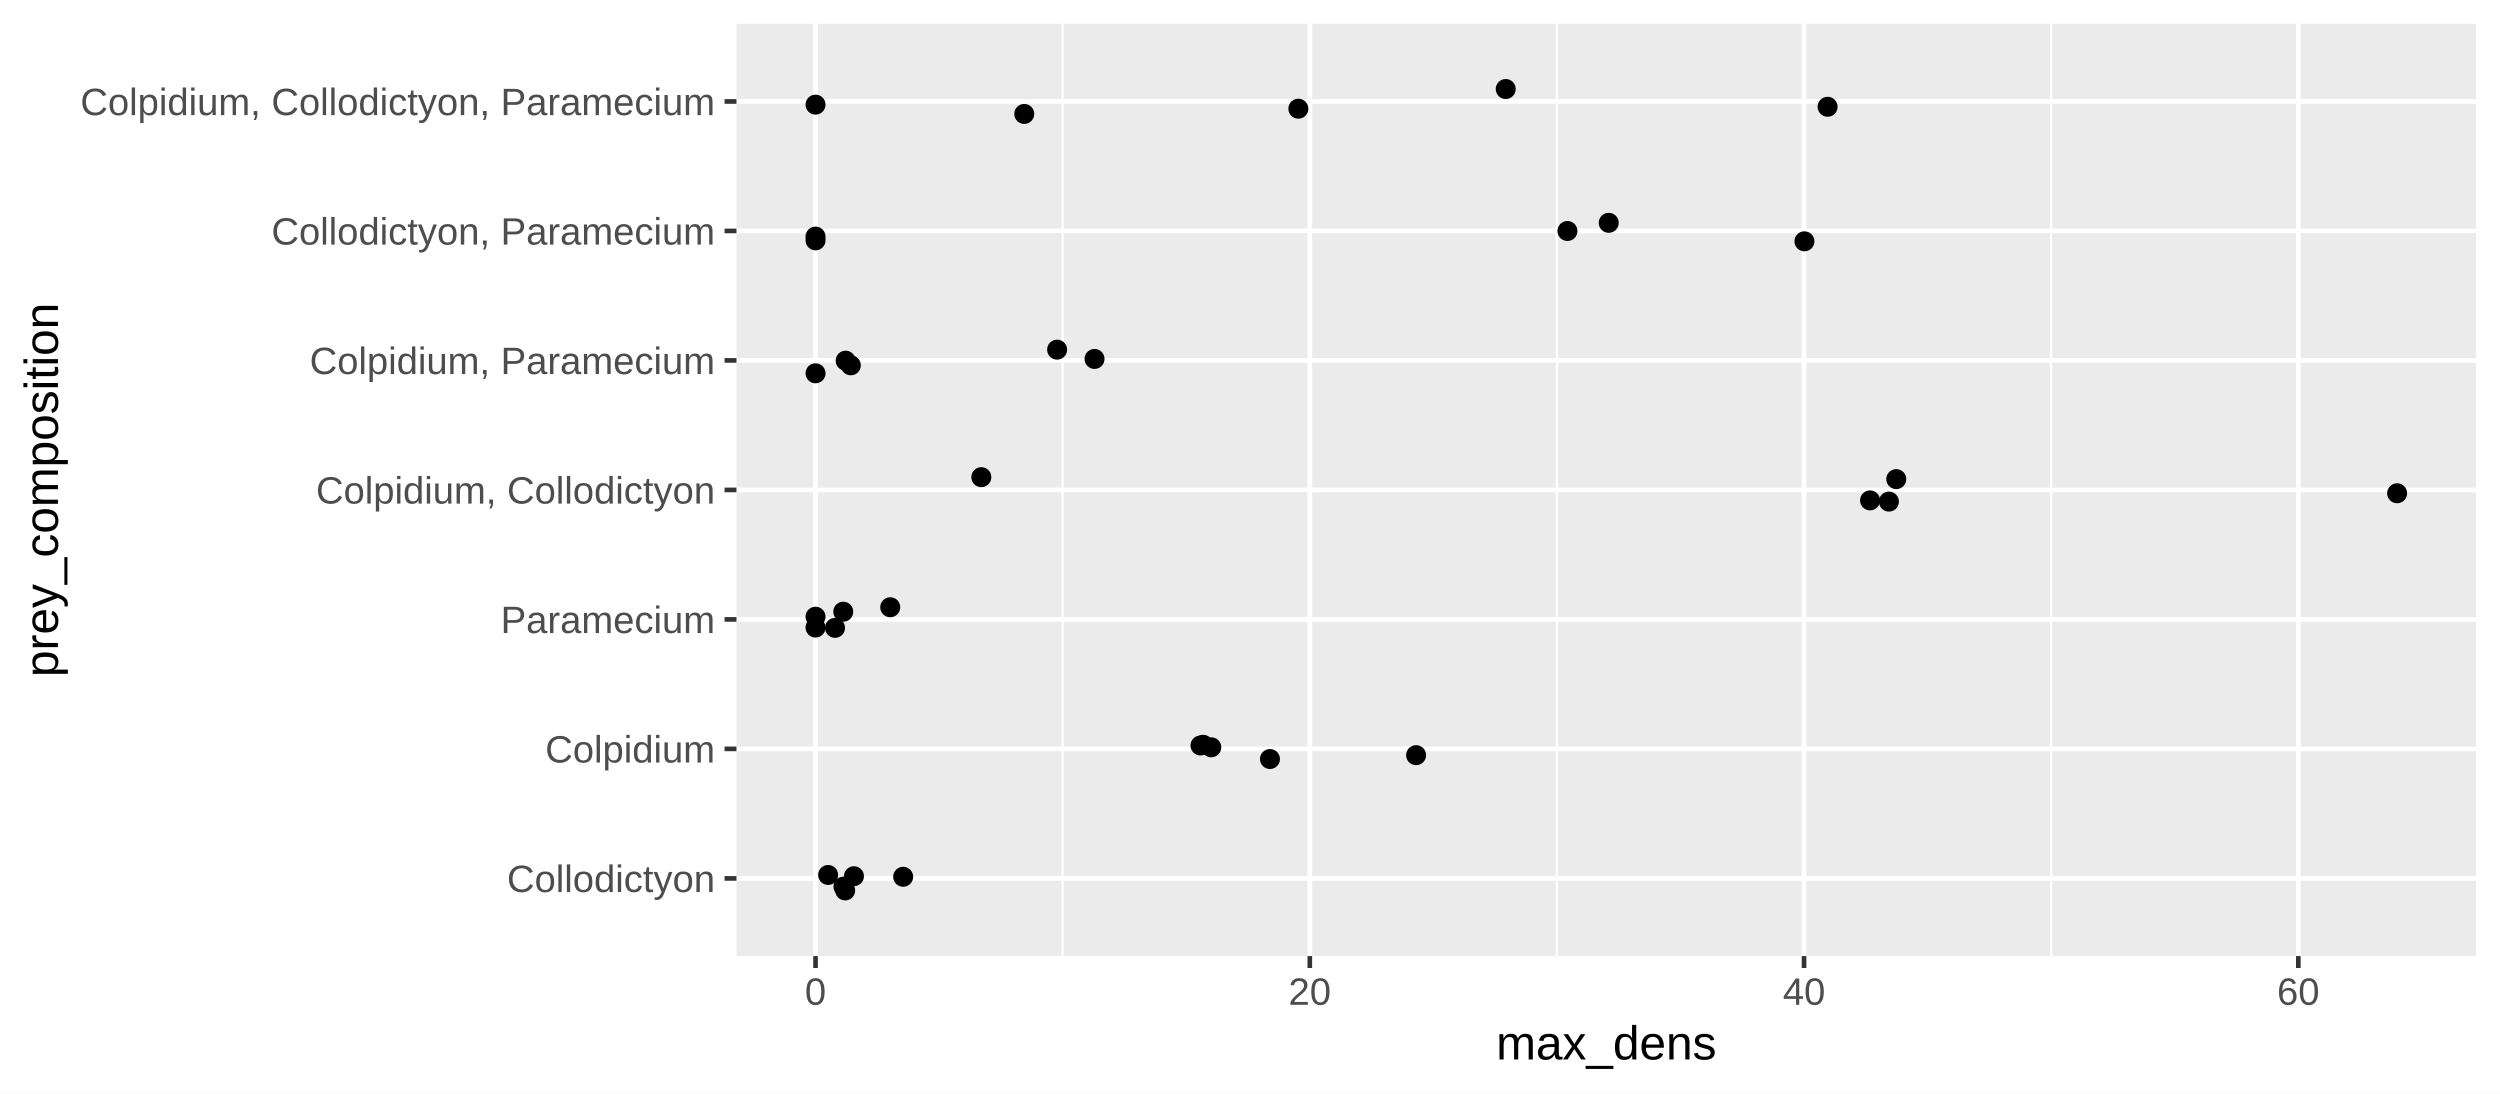
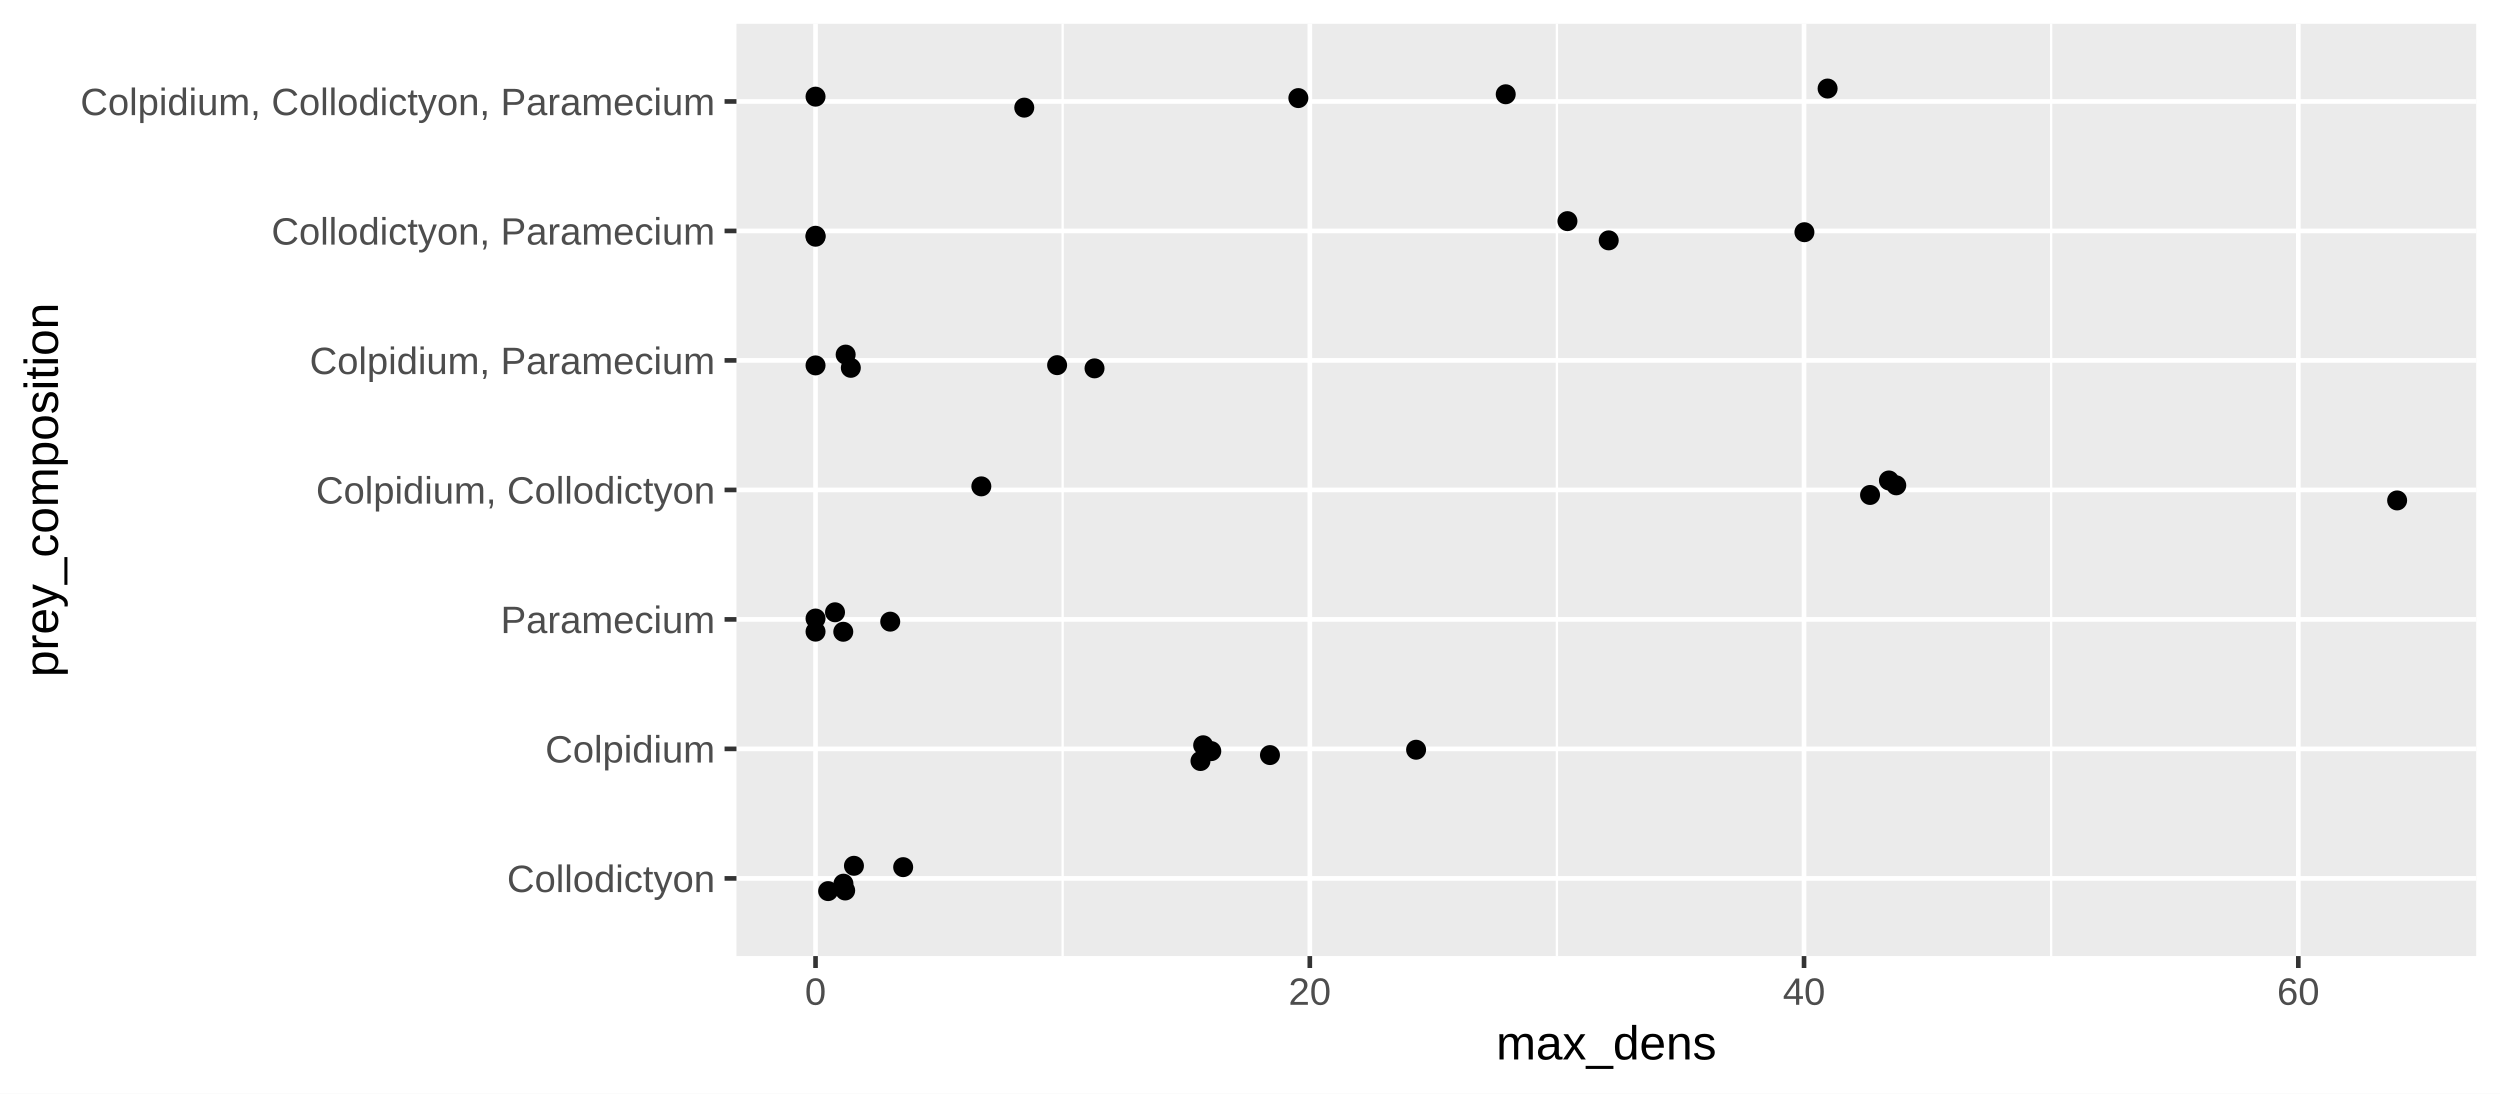
<svg xmlns="http://www.w3.org/2000/svg" viewBox="0 0 576.00 252.00">
  <defs>
    <style type="text/css">
    line, polyline, polygon, path, rect, circle {
      fill: none;
      stroke: #000000;
      stroke-linecap: round;
      stroke-linejoin: round;
      stroke-miterlimit: 10.00;
    }
  </style>
  </defs>
  <rect width="100%" height="100%" style="stroke: none; fill: #FFFFFF;" />
  <rect x="0.00" y="0.00" width="576.00" height="252.00" style="stroke-width: 1.07; stroke: none;" />
  <defs>
    <clipPath id="cpMTY5LjY4fDU3MC41MnwyMjAuMjh8NS40OA==">
      <rect x="169.68" y="5.48" width="400.84" height="214.80" />
    </clipPath>
  </defs>
  <rect x="169.68" y="5.48" width="400.84" height="214.80" style="stroke-width: 1.07; stroke: none; fill: #EBEBEB;" clip-path="url(#cpMTY5LjY4fDU3MC41MnwyMjAuMjh8NS40OA==)" />
  <polyline points="244.84,220.28 244.84,5.48 " style="stroke-width: 0.53; stroke: #FFFFFF; stroke-linecap: butt;" clip-path="url(#cpMTY5LjY4fDU3MC41MnwyMjAuMjh8NS40OA==)" />
  <polyline points="358.71,220.28 358.71,5.48 " style="stroke-width: 0.53; stroke: #FFFFFF; stroke-linecap: butt;" clip-path="url(#cpMTY5LjY4fDU3MC41MnwyMjAuMjh8NS40OA==)" />
  <polyline points="472.59,220.28 472.59,5.48 " style="stroke-width: 0.53; stroke: #FFFFFF; stroke-linecap: butt;" clip-path="url(#cpMTY5LjY4fDU3MC41MnwyMjAuMjh8NS40OA==)" />
  <polyline points="169.68,202.38 570.52,202.38 " style="stroke-width: 1.07; stroke: #FFFFFF; stroke-linecap: butt;" clip-path="url(#cpMTY5LjY4fDU3MC41MnwyMjAuMjh8NS40OA==)" />
  <polyline points="169.68,172.54 570.52,172.54 " style="stroke-width: 1.07; stroke: #FFFFFF; stroke-linecap: butt;" clip-path="url(#cpMTY5LjY4fDU3MC41MnwyMjAuMjh8NS40OA==)" />
  <polyline points="169.68,142.71 570.52,142.71 " style="stroke-width: 1.07; stroke: #FFFFFF; stroke-linecap: butt;" clip-path="url(#cpMTY5LjY4fDU3MC41MnwyMjAuMjh8NS40OA==)" />
  <polyline points="169.68,112.88 570.52,112.88 " style="stroke-width: 1.07; stroke: #FFFFFF; stroke-linecap: butt;" clip-path="url(#cpMTY5LjY4fDU3MC41MnwyMjAuMjh8NS40OA==)" />
  <polyline points="169.68,83.04 570.52,83.04 " style="stroke-width: 1.07; stroke: #FFFFFF; stroke-linecap: butt;" clip-path="url(#cpMTY5LjY4fDU3MC41MnwyMjAuMjh8NS40OA==)" />
  <polyline points="169.68,53.21 570.52,53.21 " style="stroke-width: 1.07; stroke: #FFFFFF; stroke-linecap: butt;" clip-path="url(#cpMTY5LjY4fDU3MC41MnwyMjAuMjh8NS40OA==)" />
  <polyline points="169.68,23.38 570.52,23.38 " style="stroke-width: 1.07; stroke: #FFFFFF; stroke-linecap: butt;" clip-path="url(#cpMTY5LjY4fDU3MC41MnwyMjAuMjh8NS40OA==)" />
  <polyline points="187.90,220.28 187.90,5.48 " style="stroke-width: 1.07; stroke: #FFFFFF; stroke-linecap: butt;" clip-path="url(#cpMTY5LjY4fDU3MC41MnwyMjAuMjh8NS40OA==)" />
  <polyline points="301.78,220.28 301.78,5.48 " style="stroke-width: 1.07; stroke: #FFFFFF; stroke-linecap: butt;" clip-path="url(#cpMTY5LjY4fDU3MC41MnwyMjAuMjh8NS40OA==)" />
  <polyline points="415.65,220.28 415.65,5.48 " style="stroke-width: 1.07; stroke: #FFFFFF; stroke-linecap: butt;" clip-path="url(#cpMTY5LjY4fDU3MC41MnwyMjAuMjh8NS40OA==)" />
  <polyline points="529.53,220.28 529.53,5.48 " style="stroke-width: 1.07; stroke: #FFFFFF; stroke-linecap: butt;" clip-path="url(#cpMTY5LjY4fDU3MC41MnwyMjAuMjh8NS40OA==)" />
-   <circle cx="190.80" cy="201.59" r="1.95" style="stroke-width: 0.71; fill: #000000;" clip-path="url(#cpMTY5LjY4fDU3MC41MnwyMjAuMjh8NS40OA==)" />
-   <circle cx="208.09" cy="202.01" r="1.95" style="stroke-width: 0.71; fill: #000000;" clip-path="url(#cpMTY5LjY4fDU3MC41MnwyMjAuMjh8NS40OA==)" />
-   <circle cx="196.75" cy="201.88" r="1.95" style="stroke-width: 0.71; fill: #000000;" clip-path="url(#cpMTY5LjY4fDU3MC41MnwyMjAuMjh8NS40OA==)" />
-   <circle cx="194.33" cy="204.27" r="1.95" style="stroke-width: 0.71; fill: #000000;" clip-path="url(#cpMTY5LjY4fDU3MC41MnwyMjAuMjh8NS40OA==)" />
-   <circle cx="194.73" cy="205.16" r="1.95" style="stroke-width: 0.71; fill: #000000;" clip-path="url(#cpMTY5LjY4fDU3MC41MnwyMjAuMjh8NS40OA==)" />
-   <circle cx="276.59" cy="171.76" r="1.95" style="stroke-width: 0.71; fill: #000000;" clip-path="url(#cpMTY5LjY4fDU3MC41MnwyMjAuMjh8NS40OA==)" />
-   <circle cx="326.27" cy="173.99" r="1.95" style="stroke-width: 0.71; fill: #000000;" clip-path="url(#cpMTY5LjY4fDU3MC41MnwyMjAuMjh8NS40OA==)" />
-   <circle cx="277.21" cy="171.60" r="1.95" style="stroke-width: 0.71; fill: #000000;" clip-path="url(#cpMTY5LjY4fDU3MC41MnwyMjAuMjh8NS40OA==)" />
-   <circle cx="279.08" cy="172.18" r="1.95" style="stroke-width: 0.71; fill: #000000;" clip-path="url(#cpMTY5LjY4fDU3MC41MnwyMjAuMjh8NS40OA==)" />
-   <circle cx="292.60" cy="174.88" r="1.95" style="stroke-width: 0.71; fill: #000000;" clip-path="url(#cpMTY5LjY4fDU3MC41MnwyMjAuMjh8NS40OA==)" />
-   <circle cx="205.11" cy="139.91" r="1.95" style="stroke-width: 0.71; fill: #000000;" clip-path="url(#cpMTY5LjY4fDU3MC41MnwyMjAuMjh8NS40OA==)" />
-   <circle cx="187.90" cy="142.09" r="1.95" style="stroke-width: 0.71; fill: #000000;" clip-path="url(#cpMTY5LjY4fDU3MC41MnwyMjAuMjh8NS40OA==)" />
-   <circle cx="192.39" cy="144.66" r="1.95" style="stroke-width: 0.71; fill: #000000;" clip-path="url(#cpMTY5LjY4fDU3MC41MnwyMjAuMjh8NS40OA==)" />
-   <circle cx="187.90" cy="144.59" r="1.95" style="stroke-width: 0.71; fill: #000000;" clip-path="url(#cpMTY5LjY4fDU3MC41MnwyMjAuMjh8NS40OA==)" />
-   <circle cx="194.29" cy="140.94" r="1.95" style="stroke-width: 0.71; fill: #000000;" clip-path="url(#cpMTY5LjY4fDU3MC41MnwyMjAuMjh8NS40OA==)" />
-   <circle cx="552.30" cy="113.65" r="1.95" style="stroke-width: 0.71; fill: #000000;" clip-path="url(#cpMTY5LjY4fDU3MC41MnwyMjAuMjh8NS40OA==)" />
-   <circle cx="435.21" cy="115.57" r="1.95" style="stroke-width: 0.71; fill: #000000;" clip-path="url(#cpMTY5LjY4fDU3MC41MnwyMjAuMjh8NS40OA==)" />
-   <circle cx="226.10" cy="109.94" r="1.95" style="stroke-width: 0.71; fill: #000000;" clip-path="url(#cpMTY5LjY4fDU3MC41MnwyMjAuMjh8NS40OA==)" />
-   <circle cx="430.86" cy="115.29" r="1.95" style="stroke-width: 0.71; fill: #000000;" clip-path="url(#cpMTY5LjY4fDU3MC41MnwyMjAuMjh8NS40OA==)" />
-   <circle cx="436.90" cy="110.39" r="1.95" style="stroke-width: 0.71; fill: #000000;" clip-path="url(#cpMTY5LjY4fDU3MC41MnwyMjAuMjh8NS40OA==)" />
-   <circle cx="252.18" cy="82.70" r="1.95" style="stroke-width: 0.71; fill: #000000;" clip-path="url(#cpMTY5LjY4fDU3MC41MnwyMjAuMjh8NS40OA==)" />
-   <circle cx="187.90" cy="86.01" r="1.95" style="stroke-width: 0.71; fill: #000000;" clip-path="url(#cpMTY5LjY4fDU3MC41MnwyMjAuMjh8NS40OA==)" />
-   <circle cx="194.84" cy="83.10" r="1.95" style="stroke-width: 0.71; fill: #000000;" clip-path="url(#cpMTY5LjY4fDU3MC41MnwyMjAuMjh8NS40OA==)" />
-   <circle cx="196.03" cy="84.17" r="1.95" style="stroke-width: 0.71; fill: #000000;" clip-path="url(#cpMTY5LjY4fDU3MC41MnwyMjAuMjh8NS40OA==)" />
-   <circle cx="243.56" cy="80.56" r="1.95" style="stroke-width: 0.71; fill: #000000;" clip-path="url(#cpMTY5LjY4fDU3MC41MnwyMjAuMjh8NS40OA==)" />
-   <circle cx="361.14" cy="53.22" r="1.95" style="stroke-width: 0.71; fill: #000000;" clip-path="url(#cpMTY5LjY4fDU3MC41MnwyMjAuMjh8NS40OA==)" />
-   <circle cx="370.65" cy="51.34" r="1.95" style="stroke-width: 0.71; fill: #000000;" clip-path="url(#cpMTY5LjY4fDU3MC41MnwyMjAuMjh8NS40OA==)" />
-   <circle cx="187.90" cy="54.51" r="1.95" style="stroke-width: 0.71; fill: #000000;" clip-path="url(#cpMTY5LjY4fDU3MC41MnwyMjAuMjh8NS40OA==)" />
-   <circle cx="415.74" cy="55.60" r="1.95" style="stroke-width: 0.71; fill: #000000;" clip-path="url(#cpMTY5LjY4fDU3MC41MnwyMjAuMjh8NS40OA==)" />
-   <circle cx="187.90" cy="55.38" r="1.95" style="stroke-width: 0.71; fill: #000000;" clip-path="url(#cpMTY5LjY4fDU3MC41MnwyMjAuMjh8NS40OA==)" />
-   <circle cx="421.08" cy="24.60" r="1.95" style="stroke-width: 0.71; fill: #000000;" clip-path="url(#cpMTY5LjY4fDU3MC41MnwyMjAuMjh8NS40OA==)" />
-   <circle cx="299.14" cy="25.04" r="1.95" style="stroke-width: 0.71; fill: #000000;" clip-path="url(#cpMTY5LjY4fDU3MC41MnwyMjAuMjh8NS40OA==)" />
-   <circle cx="346.92" cy="20.51" r="1.95" style="stroke-width: 0.71; fill: #000000;" clip-path="url(#cpMTY5LjY4fDU3MC41MnwyMjAuMjh8NS40OA==)" />
-   <circle cx="187.90" cy="24.11" r="1.95" style="stroke-width: 0.71; fill: #000000;" clip-path="url(#cpMTY5LjY4fDU3MC41MnwyMjAuMjh8NS40OA==)" />
-   <circle cx="235.99" cy="26.25" r="1.95" style="stroke-width: 0.71; fill: #000000;" clip-path="url(#cpMTY5LjY4fDU3MC41MnwyMjAuMjh8NS40OA==)" />
+   <circle cx="190.80" cy="205.31" r="1.95" style="stroke-width: 0.71; fill: #000000;" clip-path="url(#cpMTY5LjY4fDU3MC41MnwyMjAuMjh8NS40OA==)" />
+   <circle cx="208.09" cy="199.79" r="1.95" style="stroke-width: 0.71; fill: #000000;" clip-path="url(#cpMTY5LjY4fDU3MC41MnwyMjAuMjh8NS40OA==)" />
+   <circle cx="196.75" cy="199.48" r="1.95" style="stroke-width: 0.71; fill: #000000;" clip-path="url(#cpMTY5LjY4fDU3MC41MnwyMjAuMjh8NS40OA==)" />
+   <circle cx="194.33" cy="203.60" r="1.95" style="stroke-width: 0.71; fill: #000000;" clip-path="url(#cpMTY5LjY4fDU3MC41MnwyMjAuMjh8NS40OA==)" />
+   <circle cx="194.73" cy="205.17" r="1.95" style="stroke-width: 0.71; fill: #000000;" clip-path="url(#cpMTY5LjY4fDU3MC41MnwyMjAuMjh8NS40OA==)" />
+   <circle cx="276.59" cy="175.34" r="1.95" style="stroke-width: 0.71; fill: #000000;" clip-path="url(#cpMTY5LjY4fDU3MC41MnwyMjAuMjh8NS40OA==)" />
+   <circle cx="326.27" cy="172.74" r="1.95" style="stroke-width: 0.71; fill: #000000;" clip-path="url(#cpMTY5LjY4fDU3MC41MnwyMjAuMjh8NS40OA==)" />
+   <circle cx="277.21" cy="171.71" r="1.95" style="stroke-width: 0.71; fill: #000000;" clip-path="url(#cpMTY5LjY4fDU3MC41MnwyMjAuMjh8NS40OA==)" />
+   <circle cx="279.08" cy="173.06" r="1.95" style="stroke-width: 0.71; fill: #000000;" clip-path="url(#cpMTY5LjY4fDU3MC41MnwyMjAuMjh8NS40OA==)" />
+   <circle cx="292.60" cy="173.97" r="1.95" style="stroke-width: 0.71; fill: #000000;" clip-path="url(#cpMTY5LjY4fDU3MC41MnwyMjAuMjh8NS40OA==)" />
+   <circle cx="205.11" cy="143.23" r="1.95" style="stroke-width: 0.71; fill: #000000;" clip-path="url(#cpMTY5LjY4fDU3MC41MnwyMjAuMjh8NS40OA==)" />
+   <circle cx="187.90" cy="142.51" r="1.95" style="stroke-width: 0.71; fill: #000000;" clip-path="url(#cpMTY5LjY4fDU3MC41MnwyMjAuMjh8NS40OA==)" />
+   <circle cx="192.39" cy="141.07" r="1.95" style="stroke-width: 0.71; fill: #000000;" clip-path="url(#cpMTY5LjY4fDU3MC41MnwyMjAuMjh8NS40OA==)" />
+   <circle cx="187.90" cy="145.53" r="1.95" style="stroke-width: 0.71; fill: #000000;" clip-path="url(#cpMTY5LjY4fDU3MC41MnwyMjAuMjh8NS40OA==)" />
+   <circle cx="194.29" cy="145.56" r="1.95" style="stroke-width: 0.71; fill: #000000;" clip-path="url(#cpMTY5LjY4fDU3MC41MnwyMjAuMjh8NS40OA==)" />
+   <circle cx="552.30" cy="115.30" r="1.95" style="stroke-width: 0.71; fill: #000000;" clip-path="url(#cpMTY5LjY4fDU3MC41MnwyMjAuMjh8NS40OA==)" />
+   <circle cx="435.21" cy="110.70" r="1.95" style="stroke-width: 0.71; fill: #000000;" clip-path="url(#cpMTY5LjY4fDU3MC41MnwyMjAuMjh8NS40OA==)" />
+   <circle cx="226.10" cy="112.06" r="1.95" style="stroke-width: 0.71; fill: #000000;" clip-path="url(#cpMTY5LjY4fDU3MC41MnwyMjAuMjh8NS40OA==)" />
+   <circle cx="430.86" cy="114.04" r="1.95" style="stroke-width: 0.71; fill: #000000;" clip-path="url(#cpMTY5LjY4fDU3MC41MnwyMjAuMjh8NS40OA==)" />
+   <circle cx="436.90" cy="111.82" r="1.95" style="stroke-width: 0.71; fill: #000000;" clip-path="url(#cpMTY5LjY4fDU3MC41MnwyMjAuMjh8NS40OA==)" />
+   <circle cx="252.18" cy="84.87" r="1.95" style="stroke-width: 0.71; fill: #000000;" clip-path="url(#cpMTY5LjY4fDU3MC41MnwyMjAuMjh8NS40OA==)" />
+   <circle cx="187.90" cy="84.19" r="1.95" style="stroke-width: 0.71; fill: #000000;" clip-path="url(#cpMTY5LjY4fDU3MC41MnwyMjAuMjh8NS40OA==)" />
+   <circle cx="194.84" cy="81.70" r="1.95" style="stroke-width: 0.71; fill: #000000;" clip-path="url(#cpMTY5LjY4fDU3MC41MnwyMjAuMjh8NS40OA==)" />
+   <circle cx="196.03" cy="84.75" r="1.95" style="stroke-width: 0.71; fill: #000000;" clip-path="url(#cpMTY5LjY4fDU3MC41MnwyMjAuMjh8NS40OA==)" />
+   <circle cx="243.56" cy="84.13" r="1.95" style="stroke-width: 0.71; fill: #000000;" clip-path="url(#cpMTY5LjY4fDU3MC41MnwyMjAuMjh8NS40OA==)" />
+   <circle cx="361.14" cy="50.95" r="1.95" style="stroke-width: 0.71; fill: #000000;" clip-path="url(#cpMTY5LjY4fDU3MC41MnwyMjAuMjh8NS40OA==)" />
+   <circle cx="370.65" cy="55.38" r="1.95" style="stroke-width: 0.71; fill: #000000;" clip-path="url(#cpMTY5LjY4fDU3MC41MnwyMjAuMjh8NS40OA==)" />
+   <circle cx="187.90" cy="54.32" r="1.95" style="stroke-width: 0.71; fill: #000000;" clip-path="url(#cpMTY5LjY4fDU3MC41MnwyMjAuMjh8NS40OA==)" />
+   <circle cx="415.74" cy="53.50" r="1.95" style="stroke-width: 0.71; fill: #000000;" clip-path="url(#cpMTY5LjY4fDU3MC41MnwyMjAuMjh8NS40OA==)" />
+   <circle cx="187.90" cy="54.54" r="1.95" style="stroke-width: 0.71; fill: #000000;" clip-path="url(#cpMTY5LjY4fDU3MC41MnwyMjAuMjh8NS40OA==)" />
+   <circle cx="421.08" cy="20.40" r="1.95" style="stroke-width: 0.71; fill: #000000;" clip-path="url(#cpMTY5LjY4fDU3MC41MnwyMjAuMjh8NS40OA==)" />
+   <circle cx="299.14" cy="22.60" r="1.95" style="stroke-width: 0.71; fill: #000000;" clip-path="url(#cpMTY5LjY4fDU3MC41MnwyMjAuMjh8NS40OA==)" />
+   <circle cx="346.92" cy="21.72" r="1.95" style="stroke-width: 0.71; fill: #000000;" clip-path="url(#cpMTY5LjY4fDU3MC41MnwyMjAuMjh8NS40OA==)" />
+   <circle cx="187.90" cy="22.27" r="1.95" style="stroke-width: 0.71; fill: #000000;" clip-path="url(#cpMTY5LjY4fDU3MC41MnwyMjAuMjh8NS40OA==)" />
+   <circle cx="235.99" cy="24.80" r="1.95" style="stroke-width: 0.71; fill: #000000;" clip-path="url(#cpMTY5LjY4fDU3MC41MnwyMjAuMjh8NS40OA==)" />
  <defs>
    <clipPath id="cpMC4wMHw1NzYuMDB8MjUyLjAwfDAuMDA=">
      <rect x="0.00" y="0.00" width="576.00" height="252.00" />
    </clipPath>
  </defs>
  <g clip-path="url(#cpMC4wMHw1NzYuMDB8MjUyLjAwfDAuMDA=)">
    <text x="116.81" y="205.53" style="font-size: 8.80px; fill: #4D4D4D; font-family: Arial;" textLength="47.94px" lengthAdjust="spacingAndGlyphs">Collodictyon</text>
  </g>
  <g clip-path="url(#cpMC4wMHw1NzYuMDB8MjUyLjAwfDAuMDA=)">
    <text x="125.62" y="175.69" style="font-size: 8.80px; fill: #4D4D4D; font-family: Arial;" textLength="39.13px" lengthAdjust="spacingAndGlyphs">Colpidium</text>
  </g>
  <g clip-path="url(#cpMC4wMHw1NzYuMDB8MjUyLjAwfDAuMDA=)">
    <text x="115.36" y="145.86" style="font-size: 8.80px; fill: #4D4D4D; font-family: Arial;" textLength="49.39px" lengthAdjust="spacingAndGlyphs">Paramecium</text>
  </g>
  <g clip-path="url(#cpMC4wMHw1NzYuMDB8MjUyLjAwfDAuMDA=)">
    <text x="72.80" y="116.03" style="font-size: 8.80px; fill: #4D4D4D; font-family: Arial;" textLength="91.95px" lengthAdjust="spacingAndGlyphs">Colpidium, Collodictyon</text>
  </g>
  <g clip-path="url(#cpMC4wMHw1NzYuMDB8MjUyLjAwfDAuMDA=)">
    <text x="71.34" y="86.19" style="font-size: 8.80px; fill: #4D4D4D; font-family: Arial;" textLength="93.41px" lengthAdjust="spacingAndGlyphs">Colpidium, Paramecium</text>
  </g>
  <g clip-path="url(#cpMC4wMHw1NzYuMDB8MjUyLjAwfDAuMDA=)">
    <text x="62.53" y="56.36" style="font-size: 8.80px; fill: #4D4D4D; font-family: Arial;" textLength="102.22px" lengthAdjust="spacingAndGlyphs">Collodictyon, Paramecium</text>
  </g>
  <g clip-path="url(#cpMC4wMHw1NzYuMDB8MjUyLjAwfDAuMDA=)">
    <text x="18.51" y="26.53" style="font-size: 8.80px; fill: #4D4D4D; font-family: Arial;" textLength="146.24px" lengthAdjust="spacingAndGlyphs">Colpidium, Collodictyon, Paramecium</text>
  </g>
  <polyline points="166.94,202.38 169.68,202.38 " style="stroke-width: 1.07; stroke: #333333; stroke-linecap: butt;" clip-path="url(#cpMC4wMHw1NzYuMDB8MjUyLjAwfDAuMDA=)" />
  <polyline points="166.94,172.54 169.68,172.54 " style="stroke-width: 1.07; stroke: #333333; stroke-linecap: butt;" clip-path="url(#cpMC4wMHw1NzYuMDB8MjUyLjAwfDAuMDA=)" />
  <polyline points="166.94,142.71 169.68,142.71 " style="stroke-width: 1.07; stroke: #333333; stroke-linecap: butt;" clip-path="url(#cpMC4wMHw1NzYuMDB8MjUyLjAwfDAuMDA=)" />
  <polyline points="166.94,112.88 169.68,112.88 " style="stroke-width: 1.07; stroke: #333333; stroke-linecap: butt;" clip-path="url(#cpMC4wMHw1NzYuMDB8MjUyLjAwfDAuMDA=)" />
  <polyline points="166.94,83.04 169.68,83.04 " style="stroke-width: 1.07; stroke: #333333; stroke-linecap: butt;" clip-path="url(#cpMC4wMHw1NzYuMDB8MjUyLjAwfDAuMDA=)" />
  <polyline points="166.94,53.21 169.68,53.21 " style="stroke-width: 1.07; stroke: #333333; stroke-linecap: butt;" clip-path="url(#cpMC4wMHw1NzYuMDB8MjUyLjAwfDAuMDA=)" />
  <polyline points="166.94,23.38 169.68,23.38 " style="stroke-width: 1.07; stroke: #333333; stroke-linecap: butt;" clip-path="url(#cpMC4wMHw1NzYuMDB8MjUyLjAwfDAuMDA=)" />
  <polyline points="187.90,223.02 187.90,220.28 " style="stroke-width: 1.07; stroke: #333333; stroke-linecap: butt;" clip-path="url(#cpMC4wMHw1NzYuMDB8MjUyLjAwfDAuMDA=)" />
  <polyline points="301.78,223.02 301.78,220.28 " style="stroke-width: 1.07; stroke: #333333; stroke-linecap: butt;" clip-path="url(#cpMC4wMHw1NzYuMDB8MjUyLjAwfDAuMDA=)" />
  <polyline points="415.65,223.02 415.65,220.28 " style="stroke-width: 1.07; stroke: #333333; stroke-linecap: butt;" clip-path="url(#cpMC4wMHw1NzYuMDB8MjUyLjAwfDAuMDA=)" />
  <polyline points="529.53,223.02 529.53,220.28 " style="stroke-width: 1.07; stroke: #333333; stroke-linecap: butt;" clip-path="url(#cpMC4wMHw1NzYuMDB8MjUyLjAwfDAuMDA=)" />
  <g clip-path="url(#cpMC4wMHw1NzYuMDB8MjUyLjAwfDAuMDA=)">
    <text x="185.45" y="231.51" style="font-size: 8.80px; fill: #4D4D4D; font-family: Arial;" textLength="4.89px" lengthAdjust="spacingAndGlyphs">0</text>
  </g>
  <g clip-path="url(#cpMC4wMHw1NzYuMDB8MjUyLjAwfDAuMDA=)">
    <text x="296.88" y="231.51" style="font-size: 8.80px; fill: #4D4D4D; font-family: Arial;" textLength="9.79px" lengthAdjust="spacingAndGlyphs">20</text>
  </g>
  <g clip-path="url(#cpMC4wMHw1NzYuMDB8MjUyLjAwfDAuMDA=)">
    <text x="410.76" y="231.51" style="font-size: 8.80px; fill: #4D4D4D; font-family: Arial;" textLength="9.79px" lengthAdjust="spacingAndGlyphs">40</text>
  </g>
  <g clip-path="url(#cpMC4wMHw1NzYuMDB8MjUyLjAwfDAuMDA=)">
    <text x="524.63" y="231.51" style="font-size: 8.80px; fill: #4D4D4D; font-family: Arial;" textLength="9.79px" lengthAdjust="spacingAndGlyphs">60</text>
  </g>
  <g clip-path="url(#cpMC4wMHw1NzYuMDB8MjUyLjAwfDAuMDA=)">
    <text x="344.72" y="244.10" style="font-size: 11.00px; font-family: Arial;" textLength="50.75px" lengthAdjust="spacingAndGlyphs">max_dens</text>
  </g>
  <g clip-path="url(#cpMC4wMHw1NzYuMDB8MjUyLjAwfDAuMDA=)">
    <text transform="translate(13.35,155.98) rotate(-90)" style="font-size: 11.00px; font-family: Arial;" textLength="86.21px" lengthAdjust="spacingAndGlyphs">prey_composition</text>
  </g>
</svg>
